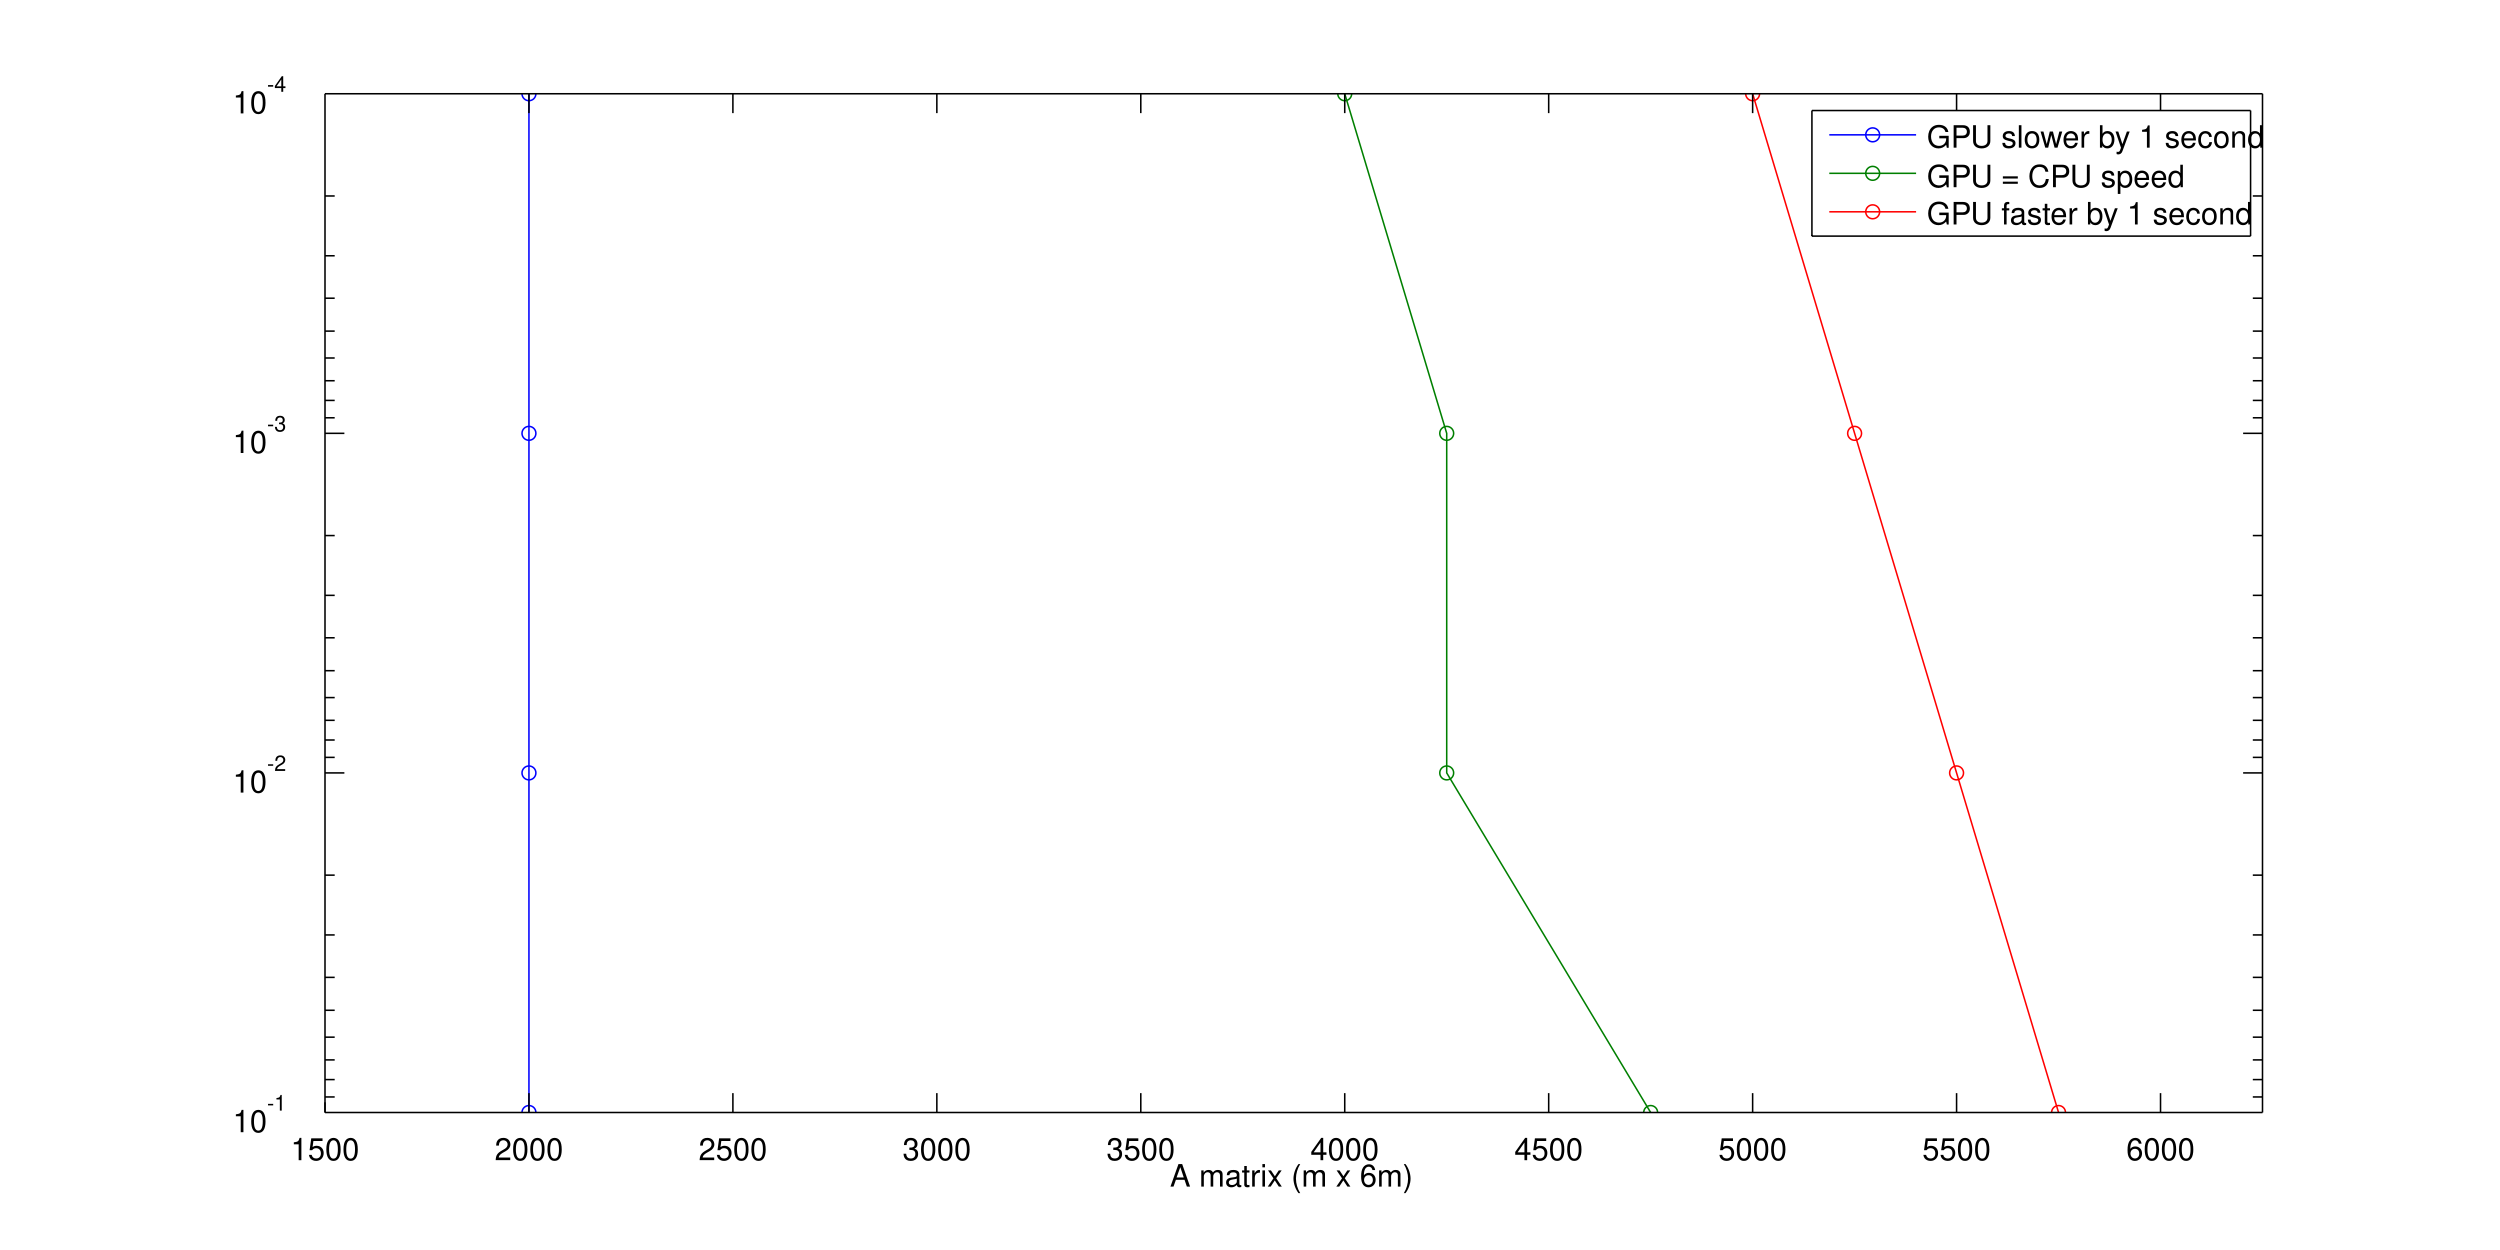
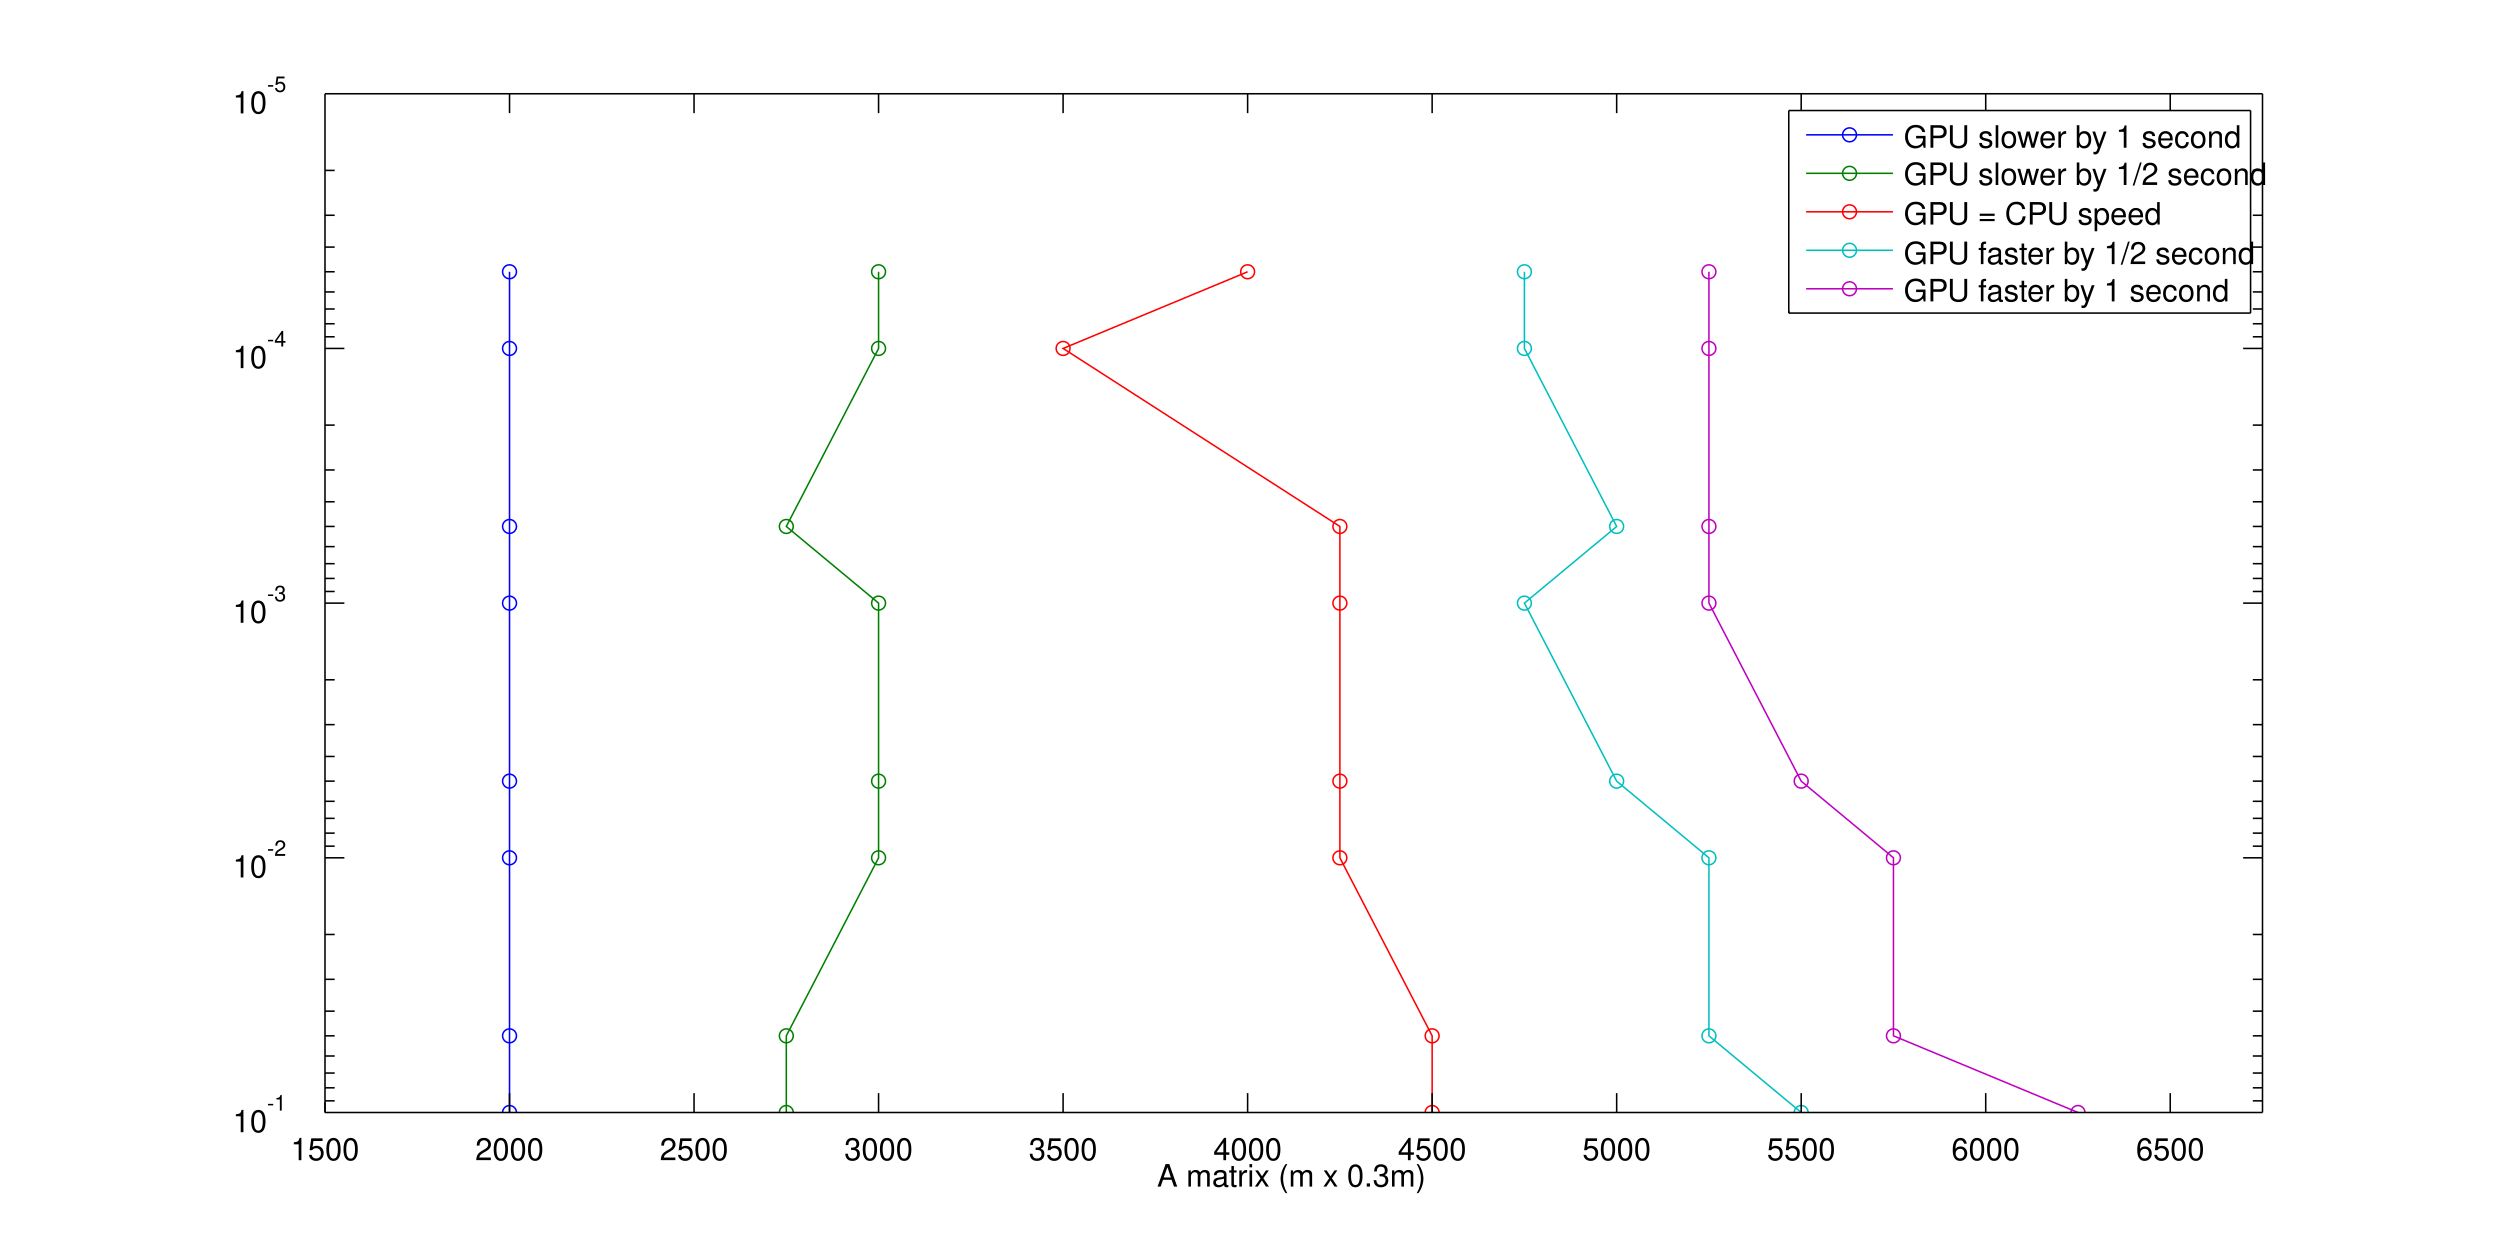
<svg xmlns="http://www.w3.org/2000/svg" preserveAspectRatio="xMinYMin meet" width="100%" height="100%" viewBox="0 0 1080.000 540.000" version="1.1">
  <g id="topgroup">
    <rect x="0" y="0" width="1080.000" height="540.000" fill="#ffffff" stroke="none" />
    <g id="ID000000">
      <clipPath id="ID000001">
        <rect x="140.400" y="40.500" width="837.000" height="440.100" />
      </clipPath>
      <polygon fill="#ffffff" fill-opacity="1.00" stroke="none" stroke-width="0.5pt" stroke-opacity="1.00" stroke-dasharray="none" points="140.400,480.600 977.400,480.600 977.400,40.500 140.400,40.500 " />
      <polygon fill="#ffffff" fill-opacity="1.00" stroke="none" stroke-width="0.5pt" stroke-opacity="1.00" stroke-dasharray="none" points="140.400,40.500 977.400,40.500 977.400,40.500 140.400,40.500 " />
      <polygon fill="#ffffff" fill-opacity="1.00" stroke="none" stroke-width="0.5pt" stroke-opacity="1.00" stroke-dasharray="none" points="140.400,480.600 140.400,480.600 140.400,40.500 140.400,40.500 " />
      <g>
        <g id="ID000002" clip-path="url(#ID000001)">
-           <polyline fill="none" stroke="#0000ff" stroke-width="0.5pt" stroke-dasharray="none" points="228.505,40.500 228.505,187.200 228.505,333.900 228.505,480.600 " />
-           <g>
-             <circle cx="228.505" cy="40.500" r="3.000" fill="none" stroke="#0000ff" stroke-width="0.5pt" />
-             <circle cx="228.505" cy="187.200" r="3.000" fill="none" stroke="#0000ff" stroke-width="0.5pt" />
-             <circle cx="228.505" cy="333.900" r="3.000" fill="none" stroke="#0000ff" stroke-width="0.5pt" />
-             <circle cx="228.505" cy="480.600" r="3.000" fill="none" stroke="#0000ff" stroke-width="0.5pt" />
+           <polyline fill="none" stroke="#0000ff" stroke-width="0.5pt" stroke-dasharray="none" points="220.114,117.404 220.114,150.525 220.114,227.429 220.114,260.550 220.114,337.454 220.114,370.575 220.114,447.479 220.114,480.600 " />
+           <g>
+             <circle cx="220.114" cy="117.404" r="3.000" fill="none" stroke="#0000ff" stroke-width="0.5pt" />
+             <circle cx="220.114" cy="150.525" r="3.000" fill="none" stroke="#0000ff" stroke-width="0.5pt" />
+             <circle cx="220.114" cy="227.429" r="3.000" fill="none" stroke="#0000ff" stroke-width="0.5pt" />
+             <circle cx="220.114" cy="260.550" r="3.000" fill="none" stroke="#0000ff" stroke-width="0.5pt" />
+             <circle cx="220.114" cy="337.454" r="3.000" fill="none" stroke="#0000ff" stroke-width="0.5pt" />
+             <circle cx="220.114" cy="370.575" r="3.000" fill="none" stroke="#0000ff" stroke-width="0.5pt" />
+             <circle cx="220.114" cy="447.479" r="3.000" fill="none" stroke="#0000ff" stroke-width="0.5pt" />
+             <circle cx="220.114" cy="480.600" r="3.000" fill="none" stroke="#0000ff" stroke-width="0.5pt" />
          </g>
        </g>
        <g id="ID000003" clip-path="url(#ID000001)">
-           <polyline fill="none" stroke="#007f00" stroke-width="0.5pt" stroke-dasharray="none" points="580.926,40.500 624.979,187.200 624.979,333.900 713.084,480.600 " />
-           <g>
-             <circle cx="580.926" cy="40.500" r="3.000" fill="none" stroke="#007f00" stroke-width="0.5pt" />
-             <circle cx="624.979" cy="187.200" r="3.000" fill="none" stroke="#007f00" stroke-width="0.5pt" />
-             <circle cx="624.979" cy="333.900" r="3.000" fill="none" stroke="#007f00" stroke-width="0.5pt" />
-             <circle cx="713.084" cy="480.600" r="3.000" fill="none" stroke="#007f00" stroke-width="0.5pt" />
+           <polyline fill="none" stroke="#007f00" stroke-width="0.5pt" stroke-dasharray="none" points="379.543,117.404 379.543,150.525 339.686,227.429 379.543,260.550 379.543,337.454 379.543,370.575 339.686,447.479 339.686,480.600 " />
+           <g>
+             <circle cx="379.543" cy="117.404" r="3.000" fill="none" stroke="#007f00" stroke-width="0.5pt" />
+             <circle cx="379.543" cy="150.525" r="3.000" fill="none" stroke="#007f00" stroke-width="0.5pt" />
+             <circle cx="339.686" cy="227.429" r="3.000" fill="none" stroke="#007f00" stroke-width="0.5pt" />
+             <circle cx="379.543" cy="260.550" r="3.000" fill="none" stroke="#007f00" stroke-width="0.5pt" />
+             <circle cx="379.543" cy="337.454" r="3.000" fill="none" stroke="#007f00" stroke-width="0.5pt" />
+             <circle cx="379.543" cy="370.575" r="3.000" fill="none" stroke="#007f00" stroke-width="0.5pt" />
+             <circle cx="339.686" cy="447.479" r="3.000" fill="none" stroke="#007f00" stroke-width="0.5pt" />
+             <circle cx="339.686" cy="480.600" r="3.000" fill="none" stroke="#007f00" stroke-width="0.5pt" />
          </g>
        </g>
        <g id="ID000004" clip-path="url(#ID000001)">
-           <polyline fill="none" stroke="#ff0000" stroke-width="0.5pt" stroke-dasharray="none" points="757.137,40.500 801.189,187.200 845.242,333.900 889.295,480.600 " />
-           <g>
-             <circle cx="757.137" cy="40.500" r="3.000" fill="none" stroke="#ff0000" stroke-width="0.5pt" />
-             <circle cx="801.189" cy="187.200" r="3.000" fill="none" stroke="#ff0000" stroke-width="0.5pt" />
-             <circle cx="845.242" cy="333.900" r="3.000" fill="none" stroke="#ff0000" stroke-width="0.5pt" />
-             <circle cx="889.295" cy="480.600" r="3.000" fill="none" stroke="#ff0000" stroke-width="0.5pt" />
-           </g>
-         </g>
-         <g id="ID000005">
+           <polyline fill="none" stroke="#ff0000" stroke-width="0.5pt" stroke-dasharray="none" points="538.971,117.404 459.257,150.525 578.829,227.429 578.829,260.550 578.829,337.454 578.829,370.575 618.686,447.479 618.686,480.600 " />
+           <g>
+             <circle cx="538.971" cy="117.404" r="3.000" fill="none" stroke="#ff0000" stroke-width="0.5pt" />
+             <circle cx="459.257" cy="150.525" r="3.000" fill="none" stroke="#ff0000" stroke-width="0.5pt" />
+             <circle cx="578.829" cy="227.429" r="3.000" fill="none" stroke="#ff0000" stroke-width="0.5pt" />
+             <circle cx="578.829" cy="260.550" r="3.000" fill="none" stroke="#ff0000" stroke-width="0.5pt" />
+             <circle cx="578.829" cy="337.454" r="3.000" fill="none" stroke="#ff0000" stroke-width="0.5pt" />
+             <circle cx="578.829" cy="370.575" r="3.000" fill="none" stroke="#ff0000" stroke-width="0.5pt" />
+             <circle cx="618.686" cy="447.479" r="3.000" fill="none" stroke="#ff0000" stroke-width="0.5pt" />
+             <circle cx="618.686" cy="480.600" r="3.000" fill="none" stroke="#ff0000" stroke-width="0.5pt" />
+           </g>
+         </g>
+         <g id="ID000005" clip-path="url(#ID000001)">
+           <polyline fill="none" stroke="#00bfbf" stroke-width="0.5pt" stroke-dasharray="none" points="658.543,117.404 658.543,150.525 698.400,227.429 658.543,260.550 698.400,337.454 738.257,370.575 738.257,447.479 778.114,480.600 " />
+           <g>
+             <circle cx="658.543" cy="117.404" r="3.000" fill="none" stroke="#00bfbf" stroke-width="0.5pt" />
+             <circle cx="658.543" cy="150.525" r="3.000" fill="none" stroke="#00bfbf" stroke-width="0.5pt" />
+             <circle cx="698.400" cy="227.429" r="3.000" fill="none" stroke="#00bfbf" stroke-width="0.5pt" />
+             <circle cx="658.543" cy="260.550" r="3.000" fill="none" stroke="#00bfbf" stroke-width="0.5pt" />
+             <circle cx="698.400" cy="337.454" r="3.000" fill="none" stroke="#00bfbf" stroke-width="0.5pt" />
+             <circle cx="738.257" cy="370.575" r="3.000" fill="none" stroke="#00bfbf" stroke-width="0.5pt" />
+             <circle cx="738.257" cy="447.479" r="3.000" fill="none" stroke="#00bfbf" stroke-width="0.5pt" />
+             <circle cx="778.114" cy="480.600" r="3.000" fill="none" stroke="#00bfbf" stroke-width="0.5pt" />
+           </g>
+         </g>
+         <g id="ID000006" clip-path="url(#ID000001)">
+           <polyline fill="none" stroke="#bf00bf" stroke-width="0.5pt" stroke-dasharray="none" points="738.257,117.404 738.257,150.525 738.257,227.429 738.257,260.550 778.114,337.454 817.971,370.575 817.971,447.479 897.686,480.600 " />
+           <g>
+             <circle cx="738.257" cy="117.404" r="3.000" fill="none" stroke="#bf00bf" stroke-width="0.5pt" />
+             <circle cx="738.257" cy="150.525" r="3.000" fill="none" stroke="#bf00bf" stroke-width="0.5pt" />
+             <circle cx="738.257" cy="227.429" r="3.000" fill="none" stroke="#bf00bf" stroke-width="0.5pt" />
+             <circle cx="738.257" cy="260.550" r="3.000" fill="none" stroke="#bf00bf" stroke-width="0.5pt" />
+             <circle cx="778.114" cy="337.454" r="3.000" fill="none" stroke="#bf00bf" stroke-width="0.5pt" />
+             <circle cx="817.971" cy="370.575" r="3.000" fill="none" stroke="#bf00bf" stroke-width="0.5pt" />
+             <circle cx="817.971" cy="447.479" r="3.000" fill="none" stroke="#bf00bf" stroke-width="0.5pt" />
+             <circle cx="897.686" cy="480.600" r="3.000" fill="none" stroke="#bf00bf" stroke-width="0.5pt" />
+           </g>
+         </g>
+         <g id="ID000007">
          <g transform="translate(557.900,512.605)">
            <g transform="rotate(-0.0)">
-               <text x="0.000" y="0.000" font-family="Helvetica" text-anchor="middle" font-size="10pt" fill="#000000">A matrix (m x 6m)</text>
-             </g>
-           </g>
-         </g>
-         <g id="ID000006">
- </g>
-         <g id="ID000007">
- </g>
+               <text x="0.000" y="0.000" font-family="Helvetica" text-anchor="middle" font-size="10pt" fill="#000000">A matrix (m x 0.3m)</text>
+             </g>
+           </g>
+         </g>
        <g id="ID000008">
</g>
        <g id="ID000009">
+ </g>
+         <g id="ID000010">
+ </g>
+         <g id="ID000011">
</g>
      </g>
      <g>
-         <polyline fill="none" stroke="#000000" stroke-width="0.5pt" stroke-dasharray="none" points="228.505,480.600 228.505,472.230 " />
-         <polyline fill="none" stroke="#000000" stroke-width="0.5pt" stroke-dasharray="none" points="316.611,480.600 316.611,472.230 " />
-         <polyline fill="none" stroke="#000000" stroke-width="0.5pt" stroke-dasharray="none" points="404.716,480.600 404.716,472.230 " />
-         <polyline fill="none" stroke="#000000" stroke-width="0.5pt" stroke-dasharray="none" points="492.821,480.600 492.821,472.230 " />
-         <polyline fill="none" stroke="#000000" stroke-width="0.5pt" stroke-dasharray="none" points="580.926,480.600 580.926,472.230 " />
-         <polyline fill="none" stroke="#000000" stroke-width="0.5pt" stroke-dasharray="none" points="669.032,480.600 669.032,472.230 " />
-         <polyline fill="none" stroke="#000000" stroke-width="0.5pt" stroke-dasharray="none" points="757.137,480.600 757.137,472.230 " />
-         <polyline fill="none" stroke="#000000" stroke-width="0.5pt" stroke-dasharray="none" points="845.242,480.600 845.242,472.230 " />
-         <polyline fill="none" stroke="#000000" stroke-width="0.5pt" stroke-dasharray="none" points="933.347,480.600 933.347,472.230 " />
+         <polyline fill="none" stroke="#000000" stroke-width="0.5pt" stroke-dasharray="none" points="220.114,480.600 220.114,472.230 " />
+         <polyline fill="none" stroke="#000000" stroke-width="0.5pt" stroke-dasharray="none" points="299.829,480.600 299.829,472.230 " />
+         <polyline fill="none" stroke="#000000" stroke-width="0.5pt" stroke-dasharray="none" points="379.543,480.600 379.543,472.230 " />
+         <polyline fill="none" stroke="#000000" stroke-width="0.5pt" stroke-dasharray="none" points="459.257,480.600 459.257,472.230 " />
+         <polyline fill="none" stroke="#000000" stroke-width="0.5pt" stroke-dasharray="none" points="538.971,480.600 538.971,472.230 " />
+         <polyline fill="none" stroke="#000000" stroke-width="0.5pt" stroke-dasharray="none" points="618.686,480.600 618.686,472.230 " />
+         <polyline fill="none" stroke="#000000" stroke-width="0.5pt" stroke-dasharray="none" points="698.400,480.600 698.400,472.230 " />
+         <polyline fill="none" stroke="#000000" stroke-width="0.5pt" stroke-dasharray="none" points="778.114,480.600 778.114,472.230 " />
+         <polyline fill="none" stroke="#000000" stroke-width="0.5pt" stroke-dasharray="none" points="857.829,480.600 857.829,472.230 " />
+         <polyline fill="none" stroke="#000000" stroke-width="0.5pt" stroke-dasharray="none" points="937.543,480.600 937.543,472.230 " />
        <polyline fill="none" stroke="#000000" stroke-width="0.5pt" stroke-dasharray="none" points="140.400,480.600 977.400,480.600 " />
-         <polyline fill="none" stroke="#000000" stroke-width="0.5pt" stroke-dasharray="none" points="228.505,40.500 228.505,48.870 " />
-         <polyline fill="none" stroke="#000000" stroke-width="0.5pt" stroke-dasharray="none" points="316.611,40.500 316.611,48.870 " />
-         <polyline fill="none" stroke="#000000" stroke-width="0.5pt" stroke-dasharray="none" points="404.716,40.500 404.716,48.870 " />
-         <polyline fill="none" stroke="#000000" stroke-width="0.5pt" stroke-dasharray="none" points="492.821,40.500 492.821,48.870 " />
-         <polyline fill="none" stroke="#000000" stroke-width="0.5pt" stroke-dasharray="none" points="580.926,40.500 580.926,48.870 " />
-         <polyline fill="none" stroke="#000000" stroke-width="0.5pt" stroke-dasharray="none" points="669.032,40.500 669.032,48.870 " />
-         <polyline fill="none" stroke="#000000" stroke-width="0.5pt" stroke-dasharray="none" points="757.137,40.500 757.137,48.870 " />
-         <polyline fill="none" stroke="#000000" stroke-width="0.5pt" stroke-dasharray="none" points="845.242,40.500 845.242,48.870 " />
-         <polyline fill="none" stroke="#000000" stroke-width="0.5pt" stroke-dasharray="none" points="933.347,40.500 933.347,48.870 " />
+         <polyline fill="none" stroke="#000000" stroke-width="0.5pt" stroke-dasharray="none" points="220.114,40.500 220.114,48.870 " />
+         <polyline fill="none" stroke="#000000" stroke-width="0.5pt" stroke-dasharray="none" points="299.829,40.500 299.829,48.870 " />
+         <polyline fill="none" stroke="#000000" stroke-width="0.5pt" stroke-dasharray="none" points="379.543,40.500 379.543,48.870 " />
+         <polyline fill="none" stroke="#000000" stroke-width="0.5pt" stroke-dasharray="none" points="459.257,40.500 459.257,48.870 " />
+         <polyline fill="none" stroke="#000000" stroke-width="0.5pt" stroke-dasharray="none" points="538.971,40.500 538.971,48.870 " />
+         <polyline fill="none" stroke="#000000" stroke-width="0.5pt" stroke-dasharray="none" points="618.686,40.500 618.686,48.870 " />
+         <polyline fill="none" stroke="#000000" stroke-width="0.5pt" stroke-dasharray="none" points="698.400,40.500 698.400,48.870 " />
+         <polyline fill="none" stroke="#000000" stroke-width="0.5pt" stroke-dasharray="none" points="778.114,40.500 778.114,48.870 " />
+         <polyline fill="none" stroke="#000000" stroke-width="0.5pt" stroke-dasharray="none" points="857.829,40.500 857.829,48.870 " />
+         <polyline fill="none" stroke="#000000" stroke-width="0.5pt" stroke-dasharray="none" points="937.543,40.500 937.543,48.870 " />
        <polyline fill="none" stroke="#000000" stroke-width="0.5pt" stroke-dasharray="none" points="140.400,40.500 977.400,40.500 " />
        <g transform="translate(140.400,501.202)">
          <g transform="rotate(-0.0)">
            <text x="0.000" y="0.000" font-family="Helvetica" text-anchor="middle" font-size="10pt" fill="#000000">1500</text>
          </g>
        </g>
-         <g transform="translate(228.505,501.202)">
+         <g transform="translate(220.114,501.202)">
          <g transform="rotate(-0.0)">
            <text x="0.000" y="0.000" font-family="Helvetica" text-anchor="middle" font-size="10pt" fill="#000000">2000</text>
          </g>
        </g>
-         <g transform="translate(316.611,501.202)">
+         <g transform="translate(299.829,501.202)">
          <g transform="rotate(-0.0)">
            <text x="0.000" y="0.000" font-family="Helvetica" text-anchor="middle" font-size="10pt" fill="#000000">2500</text>
          </g>
        </g>
-         <g transform="translate(404.716,501.202)">
+         <g transform="translate(379.543,501.202)">
          <g transform="rotate(-0.0)">
            <text x="0.000" y="0.000" font-family="Helvetica" text-anchor="middle" font-size="10pt" fill="#000000">3000</text>
          </g>
        </g>
-         <g transform="translate(492.821,501.202)">
+         <g transform="translate(459.257,501.202)">
          <g transform="rotate(-0.0)">
            <text x="0.000" y="0.000" font-family="Helvetica" text-anchor="middle" font-size="10pt" fill="#000000">3500</text>
          </g>
        </g>
-         <g transform="translate(580.926,501.202)">
+         <g transform="translate(538.971,501.202)">
          <g transform="rotate(-0.0)">
            <text x="0.000" y="0.000" font-family="Helvetica" text-anchor="middle" font-size="10pt" fill="#000000">4000</text>
          </g>
        </g>
-         <g transform="translate(669.032,501.202)">
+         <g transform="translate(618.686,501.202)">
          <g transform="rotate(-0.0)">
            <text x="0.000" y="0.000" font-family="Helvetica" text-anchor="middle" font-size="10pt" fill="#000000">4500</text>
          </g>
        </g>
-         <g transform="translate(757.137,501.202)">
+         <g transform="translate(698.400,501.202)">
          <g transform="rotate(-0.0)">
            <text x="0.000" y="0.000" font-family="Helvetica" text-anchor="middle" font-size="10pt" fill="#000000">5000</text>
          </g>
        </g>
-         <g transform="translate(845.242,501.202)">
+         <g transform="translate(778.114,501.202)">
          <g transform="rotate(-0.0)">
            <text x="0.000" y="0.000" font-family="Helvetica" text-anchor="middle" font-size="10pt" fill="#000000">5500</text>
          </g>
        </g>
-         <g transform="translate(933.347,501.202)">
+         <g transform="translate(857.829,501.202)">
          <g transform="rotate(-0.0)">
            <text x="0.000" y="0.000" font-family="Helvetica" text-anchor="middle" font-size="10pt" fill="#000000">6000</text>
          </g>
        </g>
-         <polyline fill="none" stroke="#000000" stroke-width="0.5pt" stroke-dasharray="none" points="140.400,187.200 148.770,187.200 " />
-         <polyline fill="none" stroke="#000000" stroke-width="0.5pt" stroke-dasharray="none" points="140.400,333.900 148.770,333.900 " />
+         <g transform="translate(937.543,501.202)">
+           <g transform="rotate(-0.0)">
+             <text x="0.000" y="0.000" font-family="Helvetica" text-anchor="middle" font-size="10pt" fill="#000000">6500</text>
+           </g>
+         </g>
+         <polyline fill="none" stroke="#000000" stroke-width="0.5pt" stroke-dasharray="none" points="140.400,150.525 148.770,150.525 " />
+         <polyline fill="none" stroke="#000000" stroke-width="0.5pt" stroke-dasharray="none" points="140.400,260.550 148.770,260.550 " />
+         <polyline fill="none" stroke="#000000" stroke-width="0.5pt" stroke-dasharray="none" points="140.400,370.575 148.770,370.575 " />
        <polyline fill="none" stroke="#000000" stroke-width="0.5pt" stroke-dasharray="none" points="140.400,480.600 140.400,40.500 " />
-         <polyline fill="none" stroke="#000000" stroke-width="0.5pt" stroke-dasharray="none" points="977.400,187.200 969.030,187.200 " />
-         <polyline fill="none" stroke="#000000" stroke-width="0.5pt" stroke-dasharray="none" points="977.400,333.900 969.030,333.900 " />
+         <polyline fill="none" stroke="#000000" stroke-width="0.5pt" stroke-dasharray="none" points="977.400,150.525 969.030,150.525 " />
+         <polyline fill="none" stroke="#000000" stroke-width="0.5pt" stroke-dasharray="none" points="977.400,260.550 969.030,260.550 " />
+         <polyline fill="none" stroke="#000000" stroke-width="0.5pt" stroke-dasharray="none" points="977.400,370.575 969.030,370.575 " />
        <polyline fill="none" stroke="#000000" stroke-width="0.5pt" stroke-dasharray="none" points="977.400,480.600 977.400,40.500 " />
-         <polyline fill="none" stroke="#000000" stroke-width="0.5pt" stroke-dasharray="none" points="140.400,84.661 144.585,84.661 " />
-         <polyline fill="none" stroke="#000000" stroke-width="0.5pt" stroke-dasharray="none" points="140.400,110.494 144.585,110.494 " />
-         <polyline fill="none" stroke="#000000" stroke-width="0.5pt" stroke-dasharray="none" points="140.400,128.822 144.585,128.822 " />
-         <polyline fill="none" stroke="#000000" stroke-width="0.5pt" stroke-dasharray="none" points="140.400,143.039 144.585,143.039 " />
-         <polyline fill="none" stroke="#000000" stroke-width="0.5pt" stroke-dasharray="none" points="140.400,154.655 144.585,154.655 " />
-         <polyline fill="none" stroke="#000000" stroke-width="0.5pt" stroke-dasharray="none" points="140.400,164.476 144.585,164.476 " />
-         <polyline fill="none" stroke="#000000" stroke-width="0.5pt" stroke-dasharray="none" points="140.400,172.983 144.585,172.983 " />
-         <polyline fill="none" stroke="#000000" stroke-width="0.5pt" stroke-dasharray="none" points="140.400,180.487 144.585,180.487 " />
-         <polyline fill="none" stroke="#000000" stroke-width="0.5pt" stroke-dasharray="none" points="140.400,231.361 144.585,231.361 " />
-         <polyline fill="none" stroke="#000000" stroke-width="0.5pt" stroke-dasharray="none" points="140.400,257.194 144.585,257.194 " />
-         <polyline fill="none" stroke="#000000" stroke-width="0.5pt" stroke-dasharray="none" points="140.400,275.522 144.585,275.522 " />
-         <polyline fill="none" stroke="#000000" stroke-width="0.5pt" stroke-dasharray="none" points="140.400,289.739 144.585,289.739 " />
-         <polyline fill="none" stroke="#000000" stroke-width="0.5pt" stroke-dasharray="none" points="140.400,301.355 144.585,301.355 " />
-         <polyline fill="none" stroke="#000000" stroke-width="0.5pt" stroke-dasharray="none" points="140.400,311.176 144.585,311.176 " />
-         <polyline fill="none" stroke="#000000" stroke-width="0.5pt" stroke-dasharray="none" points="140.400,319.683 144.585,319.683 " />
-         <polyline fill="none" stroke="#000000" stroke-width="0.5pt" stroke-dasharray="none" points="140.400,327.187 144.585,327.187 " />
-         <polyline fill="none" stroke="#000000" stroke-width="0.5pt" stroke-dasharray="none" points="140.400,378.061 144.585,378.061 " />
-         <polyline fill="none" stroke="#000000" stroke-width="0.5pt" stroke-dasharray="none" points="140.400,403.894 144.585,403.894 " />
-         <polyline fill="none" stroke="#000000" stroke-width="0.5pt" stroke-dasharray="none" points="140.400,422.222 144.585,422.222 " />
-         <polyline fill="none" stroke="#000000" stroke-width="0.5pt" stroke-dasharray="none" points="140.400,436.439 144.585,436.439 " />
-         <polyline fill="none" stroke="#000000" stroke-width="0.5pt" stroke-dasharray="none" points="140.400,448.055 144.585,448.055 " />
-         <polyline fill="none" stroke="#000000" stroke-width="0.5pt" stroke-dasharray="none" points="140.400,457.876 144.585,457.876 " />
-         <polyline fill="none" stroke="#000000" stroke-width="0.5pt" stroke-dasharray="none" points="140.400,466.383 144.585,466.383 " />
-         <polyline fill="none" stroke="#000000" stroke-width="0.5pt" stroke-dasharray="none" points="140.400,473.887 144.585,473.887 " />
-         <polyline fill="none" stroke="#000000" stroke-width="0.5pt" stroke-dasharray="none" points="977.400,84.661 973.215,84.661 " />
-         <polyline fill="none" stroke="#000000" stroke-width="0.5pt" stroke-dasharray="none" points="977.400,110.494 973.215,110.494 " />
-         <polyline fill="none" stroke="#000000" stroke-width="0.5pt" stroke-dasharray="none" points="977.400,128.822 973.215,128.822 " />
-         <polyline fill="none" stroke="#000000" stroke-width="0.5pt" stroke-dasharray="none" points="977.400,143.039 973.215,143.039 " />
-         <polyline fill="none" stroke="#000000" stroke-width="0.5pt" stroke-dasharray="none" points="977.400,154.655 973.215,154.655 " />
-         <polyline fill="none" stroke="#000000" stroke-width="0.5pt" stroke-dasharray="none" points="977.400,164.476 973.215,164.476 " />
-         <polyline fill="none" stroke="#000000" stroke-width="0.5pt" stroke-dasharray="none" points="977.400,172.983 973.215,172.983 " />
-         <polyline fill="none" stroke="#000000" stroke-width="0.5pt" stroke-dasharray="none" points="977.400,180.487 973.215,180.487 " />
-         <polyline fill="none" stroke="#000000" stroke-width="0.5pt" stroke-dasharray="none" points="977.400,231.361 973.215,231.361 " />
-         <polyline fill="none" stroke="#000000" stroke-width="0.5pt" stroke-dasharray="none" points="977.400,257.194 973.215,257.194 " />
-         <polyline fill="none" stroke="#000000" stroke-width="0.5pt" stroke-dasharray="none" points="977.400,275.522 973.215,275.522 " />
-         <polyline fill="none" stroke="#000000" stroke-width="0.5pt" stroke-dasharray="none" points="977.400,289.739 973.215,289.739 " />
-         <polyline fill="none" stroke="#000000" stroke-width="0.5pt" stroke-dasharray="none" points="977.400,301.355 973.215,301.355 " />
-         <polyline fill="none" stroke="#000000" stroke-width="0.5pt" stroke-dasharray="none" points="977.400,311.176 973.215,311.176 " />
-         <polyline fill="none" stroke="#000000" stroke-width="0.5pt" stroke-dasharray="none" points="977.400,319.683 973.215,319.683 " />
-         <polyline fill="none" stroke="#000000" stroke-width="0.5pt" stroke-dasharray="none" points="977.400,327.187 973.215,327.187 " />
-         <polyline fill="none" stroke="#000000" stroke-width="0.5pt" stroke-dasharray="none" points="977.400,378.061 973.215,378.061 " />
-         <polyline fill="none" stroke="#000000" stroke-width="0.5pt" stroke-dasharray="none" points="977.400,403.894 973.215,403.894 " />
-         <polyline fill="none" stroke="#000000" stroke-width="0.5pt" stroke-dasharray="none" points="977.400,422.222 973.215,422.222 " />
-         <polyline fill="none" stroke="#000000" stroke-width="0.5pt" stroke-dasharray="none" points="977.400,436.439 973.215,436.439 " />
-         <polyline fill="none" stroke="#000000" stroke-width="0.5pt" stroke-dasharray="none" points="977.400,448.055 973.215,448.055 " />
-         <polyline fill="none" stroke="#000000" stroke-width="0.5pt" stroke-dasharray="none" points="977.400,457.876 973.215,457.876 " />
-         <polyline fill="none" stroke="#000000" stroke-width="0.5pt" stroke-dasharray="none" points="977.400,466.383 973.215,466.383 " />
-         <polyline fill="none" stroke="#000000" stroke-width="0.5pt" stroke-dasharray="none" points="977.400,473.887 973.215,473.887 " />
+         <polyline fill="none" stroke="#000000" stroke-width="0.5pt" stroke-dasharray="none" points="140.400,73.621 144.585,73.621 " />
+         <polyline fill="none" stroke="#000000" stroke-width="0.5pt" stroke-dasharray="none" points="140.400,92.995 144.585,92.995 " />
+         <polyline fill="none" stroke="#000000" stroke-width="0.5pt" stroke-dasharray="none" points="140.400,106.742 144.585,106.742 " />
+         <polyline fill="none" stroke="#000000" stroke-width="0.5pt" stroke-dasharray="none" points="140.400,117.404 144.585,117.404 " />
+         <polyline fill="none" stroke="#000000" stroke-width="0.5pt" stroke-dasharray="none" points="140.400,126.116 144.585,126.116 " />
+         <polyline fill="none" stroke="#000000" stroke-width="0.5pt" stroke-dasharray="none" points="140.400,133.482 144.585,133.482 " />
+         <polyline fill="none" stroke="#000000" stroke-width="0.5pt" stroke-dasharray="none" points="140.400,139.862 144.585,139.862 " />
+         <polyline fill="none" stroke="#000000" stroke-width="0.5pt" stroke-dasharray="none" points="140.400,145.491 144.585,145.491 " />
+         <polyline fill="none" stroke="#000000" stroke-width="0.5pt" stroke-dasharray="none" points="140.400,183.646 144.585,183.646 " />
+         <polyline fill="none" stroke="#000000" stroke-width="0.5pt" stroke-dasharray="none" points="140.400,203.020 144.585,203.020 " />
+         <polyline fill="none" stroke="#000000" stroke-width="0.5pt" stroke-dasharray="none" points="140.400,216.767 144.585,216.767 " />
+         <polyline fill="none" stroke="#000000" stroke-width="0.5pt" stroke-dasharray="none" points="140.400,227.429 144.585,227.429 " />
+         <polyline fill="none" stroke="#000000" stroke-width="0.5pt" stroke-dasharray="none" points="140.400,236.141 144.585,236.141 " />
+         <polyline fill="none" stroke="#000000" stroke-width="0.5pt" stroke-dasharray="none" points="140.400,243.507 144.585,243.507 " />
+         <polyline fill="none" stroke="#000000" stroke-width="0.5pt" stroke-dasharray="none" points="140.400,249.887 144.585,249.887 " />
+         <polyline fill="none" stroke="#000000" stroke-width="0.5pt" stroke-dasharray="none" points="140.400,255.516 144.585,255.516 " />
+         <polyline fill="none" stroke="#000000" stroke-width="0.5pt" stroke-dasharray="none" points="140.400,293.671 144.585,293.671 " />
+         <polyline fill="none" stroke="#000000" stroke-width="0.5pt" stroke-dasharray="none" points="140.400,313.045 144.585,313.045 " />
+         <polyline fill="none" stroke="#000000" stroke-width="0.5pt" stroke-dasharray="none" points="140.400,326.792 144.585,326.792 " />
+         <polyline fill="none" stroke="#000000" stroke-width="0.5pt" stroke-dasharray="none" points="140.400,337.454 144.585,337.454 " />
+         <polyline fill="none" stroke="#000000" stroke-width="0.5pt" stroke-dasharray="none" points="140.400,346.166 144.585,346.166 " />
+         <polyline fill="none" stroke="#000000" stroke-width="0.5pt" stroke-dasharray="none" points="140.400,353.532 144.585,353.532 " />
+         <polyline fill="none" stroke="#000000" stroke-width="0.5pt" stroke-dasharray="none" points="140.400,359.912 144.585,359.912 " />
+         <polyline fill="none" stroke="#000000" stroke-width="0.5pt" stroke-dasharray="none" points="140.400,365.541 144.585,365.541 " />
+         <polyline fill="none" stroke="#000000" stroke-width="0.5pt" stroke-dasharray="none" points="140.400,403.696 144.585,403.696 " />
+         <polyline fill="none" stroke="#000000" stroke-width="0.5pt" stroke-dasharray="none" points="140.400,423.070 144.585,423.070 " />
+         <polyline fill="none" stroke="#000000" stroke-width="0.5pt" stroke-dasharray="none" points="140.400,436.817 144.585,436.817 " />
+         <polyline fill="none" stroke="#000000" stroke-width="0.5pt" stroke-dasharray="none" points="140.400,447.479 144.585,447.479 " />
+         <polyline fill="none" stroke="#000000" stroke-width="0.5pt" stroke-dasharray="none" points="140.400,456.191 144.585,456.191 " />
+         <polyline fill="none" stroke="#000000" stroke-width="0.5pt" stroke-dasharray="none" points="140.400,463.557 144.585,463.557 " />
+         <polyline fill="none" stroke="#000000" stroke-width="0.5pt" stroke-dasharray="none" points="140.400,469.937 144.585,469.937 " />
+         <polyline fill="none" stroke="#000000" stroke-width="0.5pt" stroke-dasharray="none" points="140.400,475.566 144.585,475.566 " />
+         <polyline fill="none" stroke="#000000" stroke-width="0.5pt" stroke-dasharray="none" points="977.400,73.621 973.215,73.621 " />
+         <polyline fill="none" stroke="#000000" stroke-width="0.5pt" stroke-dasharray="none" points="977.400,92.995 973.215,92.995 " />
+         <polyline fill="none" stroke="#000000" stroke-width="0.5pt" stroke-dasharray="none" points="977.400,106.742 973.215,106.742 " />
+         <polyline fill="none" stroke="#000000" stroke-width="0.5pt" stroke-dasharray="none" points="977.400,117.404 973.215,117.404 " />
+         <polyline fill="none" stroke="#000000" stroke-width="0.5pt" stroke-dasharray="none" points="977.400,126.116 973.215,126.116 " />
+         <polyline fill="none" stroke="#000000" stroke-width="0.5pt" stroke-dasharray="none" points="977.400,133.482 973.215,133.482 " />
+         <polyline fill="none" stroke="#000000" stroke-width="0.5pt" stroke-dasharray="none" points="977.400,139.862 973.215,139.862 " />
+         <polyline fill="none" stroke="#000000" stroke-width="0.5pt" stroke-dasharray="none" points="977.400,145.491 973.215,145.491 " />
+         <polyline fill="none" stroke="#000000" stroke-width="0.5pt" stroke-dasharray="none" points="977.400,183.646 973.215,183.646 " />
+         <polyline fill="none" stroke="#000000" stroke-width="0.5pt" stroke-dasharray="none" points="977.400,203.020 973.215,203.020 " />
+         <polyline fill="none" stroke="#000000" stroke-width="0.5pt" stroke-dasharray="none" points="977.400,216.767 973.215,216.767 " />
+         <polyline fill="none" stroke="#000000" stroke-width="0.5pt" stroke-dasharray="none" points="977.400,227.429 973.215,227.429 " />
+         <polyline fill="none" stroke="#000000" stroke-width="0.5pt" stroke-dasharray="none" points="977.400,236.141 973.215,236.141 " />
+         <polyline fill="none" stroke="#000000" stroke-width="0.5pt" stroke-dasharray="none" points="977.400,243.507 973.215,243.507 " />
+         <polyline fill="none" stroke="#000000" stroke-width="0.5pt" stroke-dasharray="none" points="977.400,249.887 973.215,249.887 " />
+         <polyline fill="none" stroke="#000000" stroke-width="0.5pt" stroke-dasharray="none" points="977.400,255.516 973.215,255.516 " />
+         <polyline fill="none" stroke="#000000" stroke-width="0.5pt" stroke-dasharray="none" points="977.400,293.671 973.215,293.671 " />
+         <polyline fill="none" stroke="#000000" stroke-width="0.5pt" stroke-dasharray="none" points="977.400,313.045 973.215,313.045 " />
+         <polyline fill="none" stroke="#000000" stroke-width="0.5pt" stroke-dasharray="none" points="977.400,326.792 973.215,326.792 " />
+         <polyline fill="none" stroke="#000000" stroke-width="0.5pt" stroke-dasharray="none" points="977.400,337.454 973.215,337.454 " />
+         <polyline fill="none" stroke="#000000" stroke-width="0.5pt" stroke-dasharray="none" points="977.400,346.166 973.215,346.166 " />
+         <polyline fill="none" stroke="#000000" stroke-width="0.5pt" stroke-dasharray="none" points="977.400,353.532 973.215,353.532 " />
+         <polyline fill="none" stroke="#000000" stroke-width="0.5pt" stroke-dasharray="none" points="977.400,359.912 973.215,359.912 " />
+         <polyline fill="none" stroke="#000000" stroke-width="0.5pt" stroke-dasharray="none" points="977.400,365.541 973.215,365.541 " />
+         <polyline fill="none" stroke="#000000" stroke-width="0.5pt" stroke-dasharray="none" points="977.400,403.696 973.215,403.696 " />
+         <polyline fill="none" stroke="#000000" stroke-width="0.5pt" stroke-dasharray="none" points="977.400,423.070 973.215,423.070 " />
+         <polyline fill="none" stroke="#000000" stroke-width="0.5pt" stroke-dasharray="none" points="977.400,436.817 973.215,436.817 " />
+         <polyline fill="none" stroke="#000000" stroke-width="0.5pt" stroke-dasharray="none" points="977.400,447.479 973.215,447.479 " />
+         <polyline fill="none" stroke="#000000" stroke-width="0.5pt" stroke-dasharray="none" points="977.400,456.191 973.215,456.191 " />
+         <polyline fill="none" stroke="#000000" stroke-width="0.5pt" stroke-dasharray="none" points="977.400,463.557 973.215,463.557 " />
+         <polyline fill="none" stroke="#000000" stroke-width="0.5pt" stroke-dasharray="none" points="977.400,469.937 973.215,469.937 " />
+         <polyline fill="none" stroke="#000000" stroke-width="0.5pt" stroke-dasharray="none" points="977.400,475.566 973.215,475.566 " />
        <g transform="translate(123.660,49.000)">
          <g transform="rotate(-0.0)">
+             <text x="0.000" y="0.000" font-family="Helvetica" text-anchor="end" font-size="10pt" fill="#000000">10<tspan font-size="7.0pt" dy="-7.0pt">-5</tspan>
+             </text>
+           </g>
+         </g>
+         <g transform="translate(123.660,159.025)">
+           <g transform="rotate(-0.0)">
            <text x="0.000" y="0.000" font-family="Helvetica" text-anchor="end" font-size="10pt" fill="#000000">10<tspan font-size="7.0pt" dy="-7.0pt">-4</tspan>
            </text>
          </g>
        </g>
-         <g transform="translate(123.660,195.700)">
+         <g transform="translate(123.660,269.050)">
          <g transform="rotate(-0.0)">
            <text x="0.000" y="0.000" font-family="Helvetica" text-anchor="end" font-size="10pt" fill="#000000">10<tspan font-size="7.0pt" dy="-7.0pt">-3</tspan>
            </text>
          </g>
        </g>
-         <g transform="translate(123.660,342.400)">
+         <g transform="translate(123.660,379.075)">
          <g transform="rotate(-0.0)">
            <text x="0.000" y="0.000" font-family="Helvetica" text-anchor="end" font-size="10pt" fill="#000000">10<tspan font-size="7.0pt" dy="-7.0pt">-2</tspan>
            </text>
          </g>
        </g>
        <g transform="translate(123.660,489.100)">
          <g transform="rotate(-0.0)">
            <text x="0.000" y="0.000" font-family="Helvetica" text-anchor="end" font-size="10pt" fill="#000000">10<tspan font-size="7.0pt" dy="-7.0pt">-1</tspan>
            </text>
          </g>
        </g>
        <polyline fill="none" stroke="#000000" stroke-width="0.5pt" stroke-dasharray="none" points="140.400,480.600 140.400,476.199 " />
        <polyline fill="none" stroke="#000000" stroke-width="0.5pt" stroke-dasharray="none" points="140.400,480.600 140.400,480.600 " />
      </g>
    </g>
-     <g id="ID000010">
-       <clipPath id="ID000011">
-         <rect x="782.750" y="47.750" width="189.500" height="54.250" />
+     <g id="ID000012">
+       <clipPath id="ID000013">
+         <rect x="772.750" y="47.750" width="199.500" height="87.500" />
      </clipPath>
-       <polygon fill="#ffffff" fill-opacity="1.00" stroke="none" stroke-width="0.5pt" stroke-opacity="1.00" stroke-dasharray="none" points="782.750,102.000 972.250,102.000 972.250,47.750 782.750,47.750 " />
-       <polygon fill="#ffffff" fill-opacity="1.00" stroke="none" stroke-width="0.5pt" stroke-opacity="1.00" stroke-dasharray="none" points="782.750,47.750 972.250,47.750 972.250,47.750 782.750,47.750 " />
-       <polygon fill="#ffffff" fill-opacity="1.00" stroke="none" stroke-width="0.5pt" stroke-opacity="1.00" stroke-dasharray="none" points="782.750,102.000 782.750,102.000 782.750,47.750 782.750,47.750 " />
+       <polygon fill="#ffffff" fill-opacity="1.00" stroke="none" stroke-width="0.5pt" stroke-opacity="1.00" stroke-dasharray="none" points="772.750,135.250 972.250,135.250 972.250,47.750 772.750,47.750 " />
+       <polygon fill="#ffffff" fill-opacity="1.00" stroke="none" stroke-width="0.5pt" stroke-opacity="1.00" stroke-dasharray="none" points="772.750,47.750 972.250,47.750 972.250,47.750 772.750,47.750 " />
+       <polygon fill="#ffffff" fill-opacity="1.00" stroke="none" stroke-width="0.5pt" stroke-opacity="1.00" stroke-dasharray="none" points="772.750,135.250 772.750,135.250 772.750,47.750 772.750,47.750 " />
      <g>
-         <g id="ID000012">
-           <g transform="translate(832.381,63.803)">
+         <g id="ID000014">
+           <g transform="translate(822.374,63.816)">
            <g transform="rotate(-0.0)">
              <text x="0.000" y="0.000" font-family="Helvetica" text-anchor="start" font-size="10pt" fill="#000000">GPU slower by 1 second</text>
            </g>
          </g>
        </g>
-         <g id="ID000013" clip-path="url(#ID000011)">
-           <polyline fill="none" stroke="#0000ff" stroke-width="0.5pt" stroke-dasharray="none" points="790.250,58.250 827.750,58.250 " />
-           <g>
- </g>
-         </g>
-         <g id="ID000014" clip-path="url(#ID000011)">
-           <g>
-             <circle cx="809.000" cy="58.250" r="3.000" fill="none" stroke="#0000ff" stroke-width="0.5pt" />
-           </g>
-         </g>
-         <g id="ID000015">
-           <g transform="translate(832.381,80.882)">
+         <g id="ID000015" clip-path="url(#ID000013)">
+           <polyline fill="none" stroke="#0000ff" stroke-width="0.5pt" stroke-dasharray="none" points="780.250,58.250 817.750,58.250 " />
+           <g>
+ </g>
+         </g>
+         <g id="ID000016" clip-path="url(#ID000013)">
+           <g>
+             <circle cx="799.000" cy="58.250" r="3.000" fill="none" stroke="#0000ff" stroke-width="0.5pt" />
+           </g>
+         </g>
+         <g id="ID000017">
+           <g transform="translate(822.374,79.908)">
+             <g transform="rotate(-0.0)">
+               <text x="0.000" y="0.000" font-family="Helvetica" text-anchor="start" font-size="10pt" fill="#000000">GPU slower by 1/2 second</text>
+             </g>
+           </g>
+         </g>
+         <g id="ID000018" clip-path="url(#ID000013)">
+           <polyline fill="none" stroke="#007f00" stroke-width="0.5pt" stroke-dasharray="none" points="780.250,74.875 817.750,74.875 " />
+           <g>
+ </g>
+         </g>
+         <g id="ID000019" clip-path="url(#ID000013)">
+           <g>
+             <circle cx="799.000" cy="74.875" r="3.000" fill="none" stroke="#007f00" stroke-width="0.5pt" />
+           </g>
+         </g>
+         <g id="ID000020">
+           <g transform="translate(822.374,97.006)">
            <g transform="rotate(-0.0)">
              <text x="0.000" y="0.000" font-family="Helvetica" text-anchor="start" font-size="10pt" fill="#000000">GPU = CPU speed</text>
            </g>
          </g>
        </g>
-         <g id="ID000016" clip-path="url(#ID000011)">
-           <polyline fill="none" stroke="#007f00" stroke-width="0.5pt" stroke-dasharray="none" points="790.250,74.875 827.750,74.875 " />
-           <g>
- </g>
-         </g>
-         <g id="ID000017" clip-path="url(#ID000011)">
-           <g>
-             <circle cx="809.000" cy="74.875" r="3.000" fill="none" stroke="#007f00" stroke-width="0.5pt" />
-           </g>
-         </g>
-         <g id="ID000018">
-           <g transform="translate(832.381,96.956)">
+         <g id="ID000021" clip-path="url(#ID000013)">
+           <polyline fill="none" stroke="#ff0000" stroke-width="0.5pt" stroke-dasharray="none" points="780.250,91.500 817.750,91.500 " />
+           <g>
+ </g>
+         </g>
+         <g id="ID000022" clip-path="url(#ID000013)">
+           <g>
+             <circle cx="799.000" cy="91.500" r="3.000" fill="none" stroke="#ff0000" stroke-width="0.5pt" />
+           </g>
+         </g>
+         <g id="ID000023">
+           <g transform="translate(822.374,114.103)">
+             <g transform="rotate(-0.0)">
+               <text x="0.000" y="0.000" font-family="Helvetica" text-anchor="start" font-size="10pt" fill="#000000">GPU faster by 1/2 second</text>
+             </g>
+           </g>
+         </g>
+         <g id="ID000024" clip-path="url(#ID000013)">
+           <polyline fill="none" stroke="#00bfbf" stroke-width="0.5pt" stroke-dasharray="none" points="780.250,108.125 817.750,108.125 " />
+           <g>
+ </g>
+         </g>
+         <g id="ID000025" clip-path="url(#ID000013)">
+           <g>
+             <circle cx="799.000" cy="108.125" r="3.000" fill="none" stroke="#00bfbf" stroke-width="0.5pt" />
+           </g>
+         </g>
+         <g id="ID000026">
+           <g transform="translate(822.374,130.195)">
            <g transform="rotate(-0.0)">
              <text x="0.000" y="0.000" font-family="Helvetica" text-anchor="start" font-size="10pt" fill="#000000">GPU faster by 1 second</text>
            </g>
          </g>
        </g>
-         <g id="ID000019" clip-path="url(#ID000011)">
-           <polyline fill="none" stroke="#ff0000" stroke-width="0.5pt" stroke-dasharray="none" points="790.250,91.500 827.750,91.500 " />
-           <g>
- </g>
-         </g>
-         <g id="ID000020" clip-path="url(#ID000011)">
-           <g>
-             <circle cx="809.000" cy="91.500" r="3.000" fill="none" stroke="#ff0000" stroke-width="0.5pt" />
-           </g>
-         </g>
-         <g id="ID000021">
- </g>
-         <g id="ID000022">
- </g>
-         <g id="ID000023">
+         <g id="ID000027" clip-path="url(#ID000013)">
+           <polyline fill="none" stroke="#bf00bf" stroke-width="0.5pt" stroke-dasharray="none" points="780.250,124.750 817.750,124.750 " />
+           <g>
+ </g>
+         </g>
+         <g id="ID000028" clip-path="url(#ID000013)">
+           <g>
+             <circle cx="799.000" cy="124.750" r="3.000" fill="none" stroke="#bf00bf" stroke-width="0.5pt" />
+           </g>
+         </g>
+         <g id="ID000029">
+ </g>
+         <g id="ID000030">
+ </g>
+         <g id="ID000031">
</g>
      </g>
      <g>
-         <polyline fill="none" stroke="#000000" stroke-width="0.5pt" stroke-dasharray="none" points="782.750,102.000 972.250,102.000 " />
-         <polyline fill="none" stroke="#000000" stroke-width="0.5pt" stroke-dasharray="none" points="782.750,47.750 972.250,47.750 " />
-         <polyline fill="none" stroke="#000000" stroke-width="0.5pt" stroke-dasharray="none" points="782.750,102.000 782.750,47.750 " />
-         <polyline fill="none" stroke="#000000" stroke-width="0.5pt" stroke-dasharray="none" points="972.250,102.000 972.250,47.750 " />
-         <polyline fill="none" stroke="#000000" stroke-width="0.5pt" stroke-dasharray="none" points="782.750,102.000 782.750,101.457 " />
-         <polyline fill="none" stroke="#000000" stroke-width="0.5pt" stroke-dasharray="none" points="782.750,102.000 782.750,102.000 " />
+         <polyline fill="none" stroke="#000000" stroke-width="0.5pt" stroke-dasharray="none" points="772.750,135.250 972.250,135.250 " />
+         <polyline fill="none" stroke="#000000" stroke-width="0.5pt" stroke-dasharray="none" points="772.750,47.750 972.250,47.750 " />
+         <polyline fill="none" stroke="#000000" stroke-width="0.5pt" stroke-dasharray="none" points="772.750,135.250 772.750,47.750 " />
+         <polyline fill="none" stroke="#000000" stroke-width="0.5pt" stroke-dasharray="none" points="972.250,135.250 972.250,47.750 " />
+         <polyline fill="none" stroke="#000000" stroke-width="0.5pt" stroke-dasharray="none" points="772.750,135.250 772.750,134.375 " />
+         <polyline fill="none" stroke="#000000" stroke-width="0.5pt" stroke-dasharray="none" points="772.750,135.250 772.750,135.250 " />
      </g>
    </g>
  </g>
</svg>
